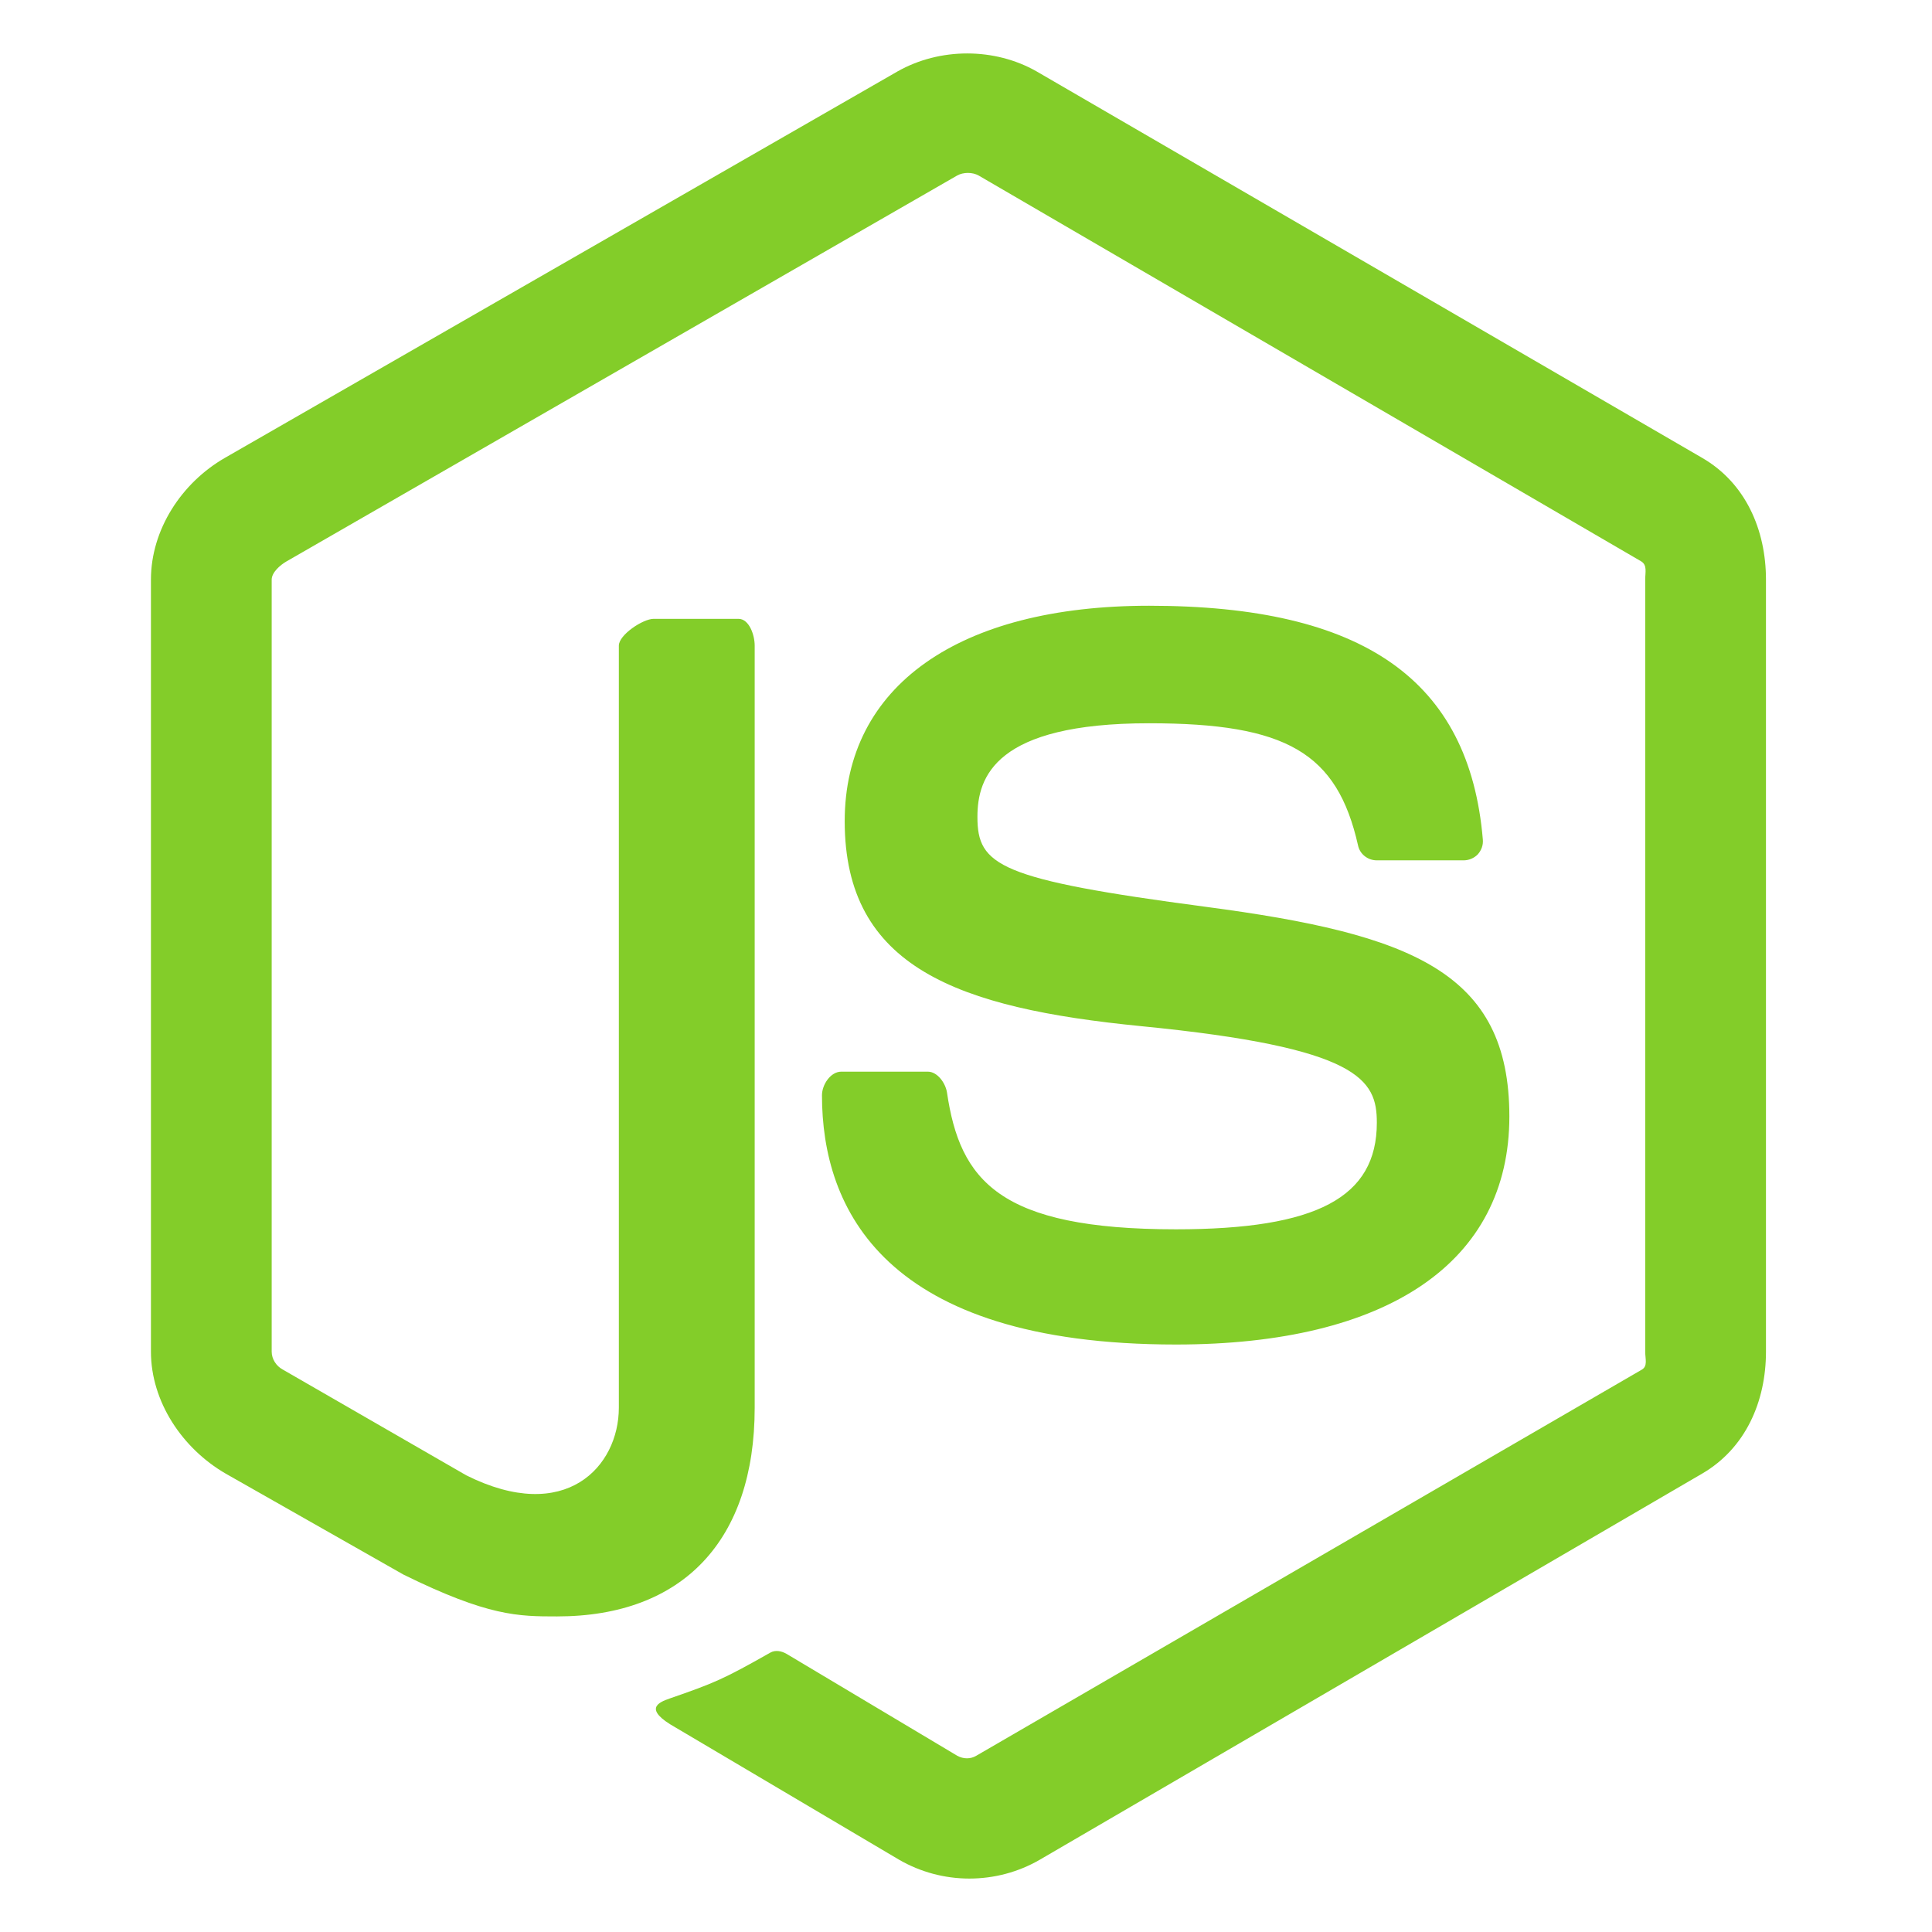
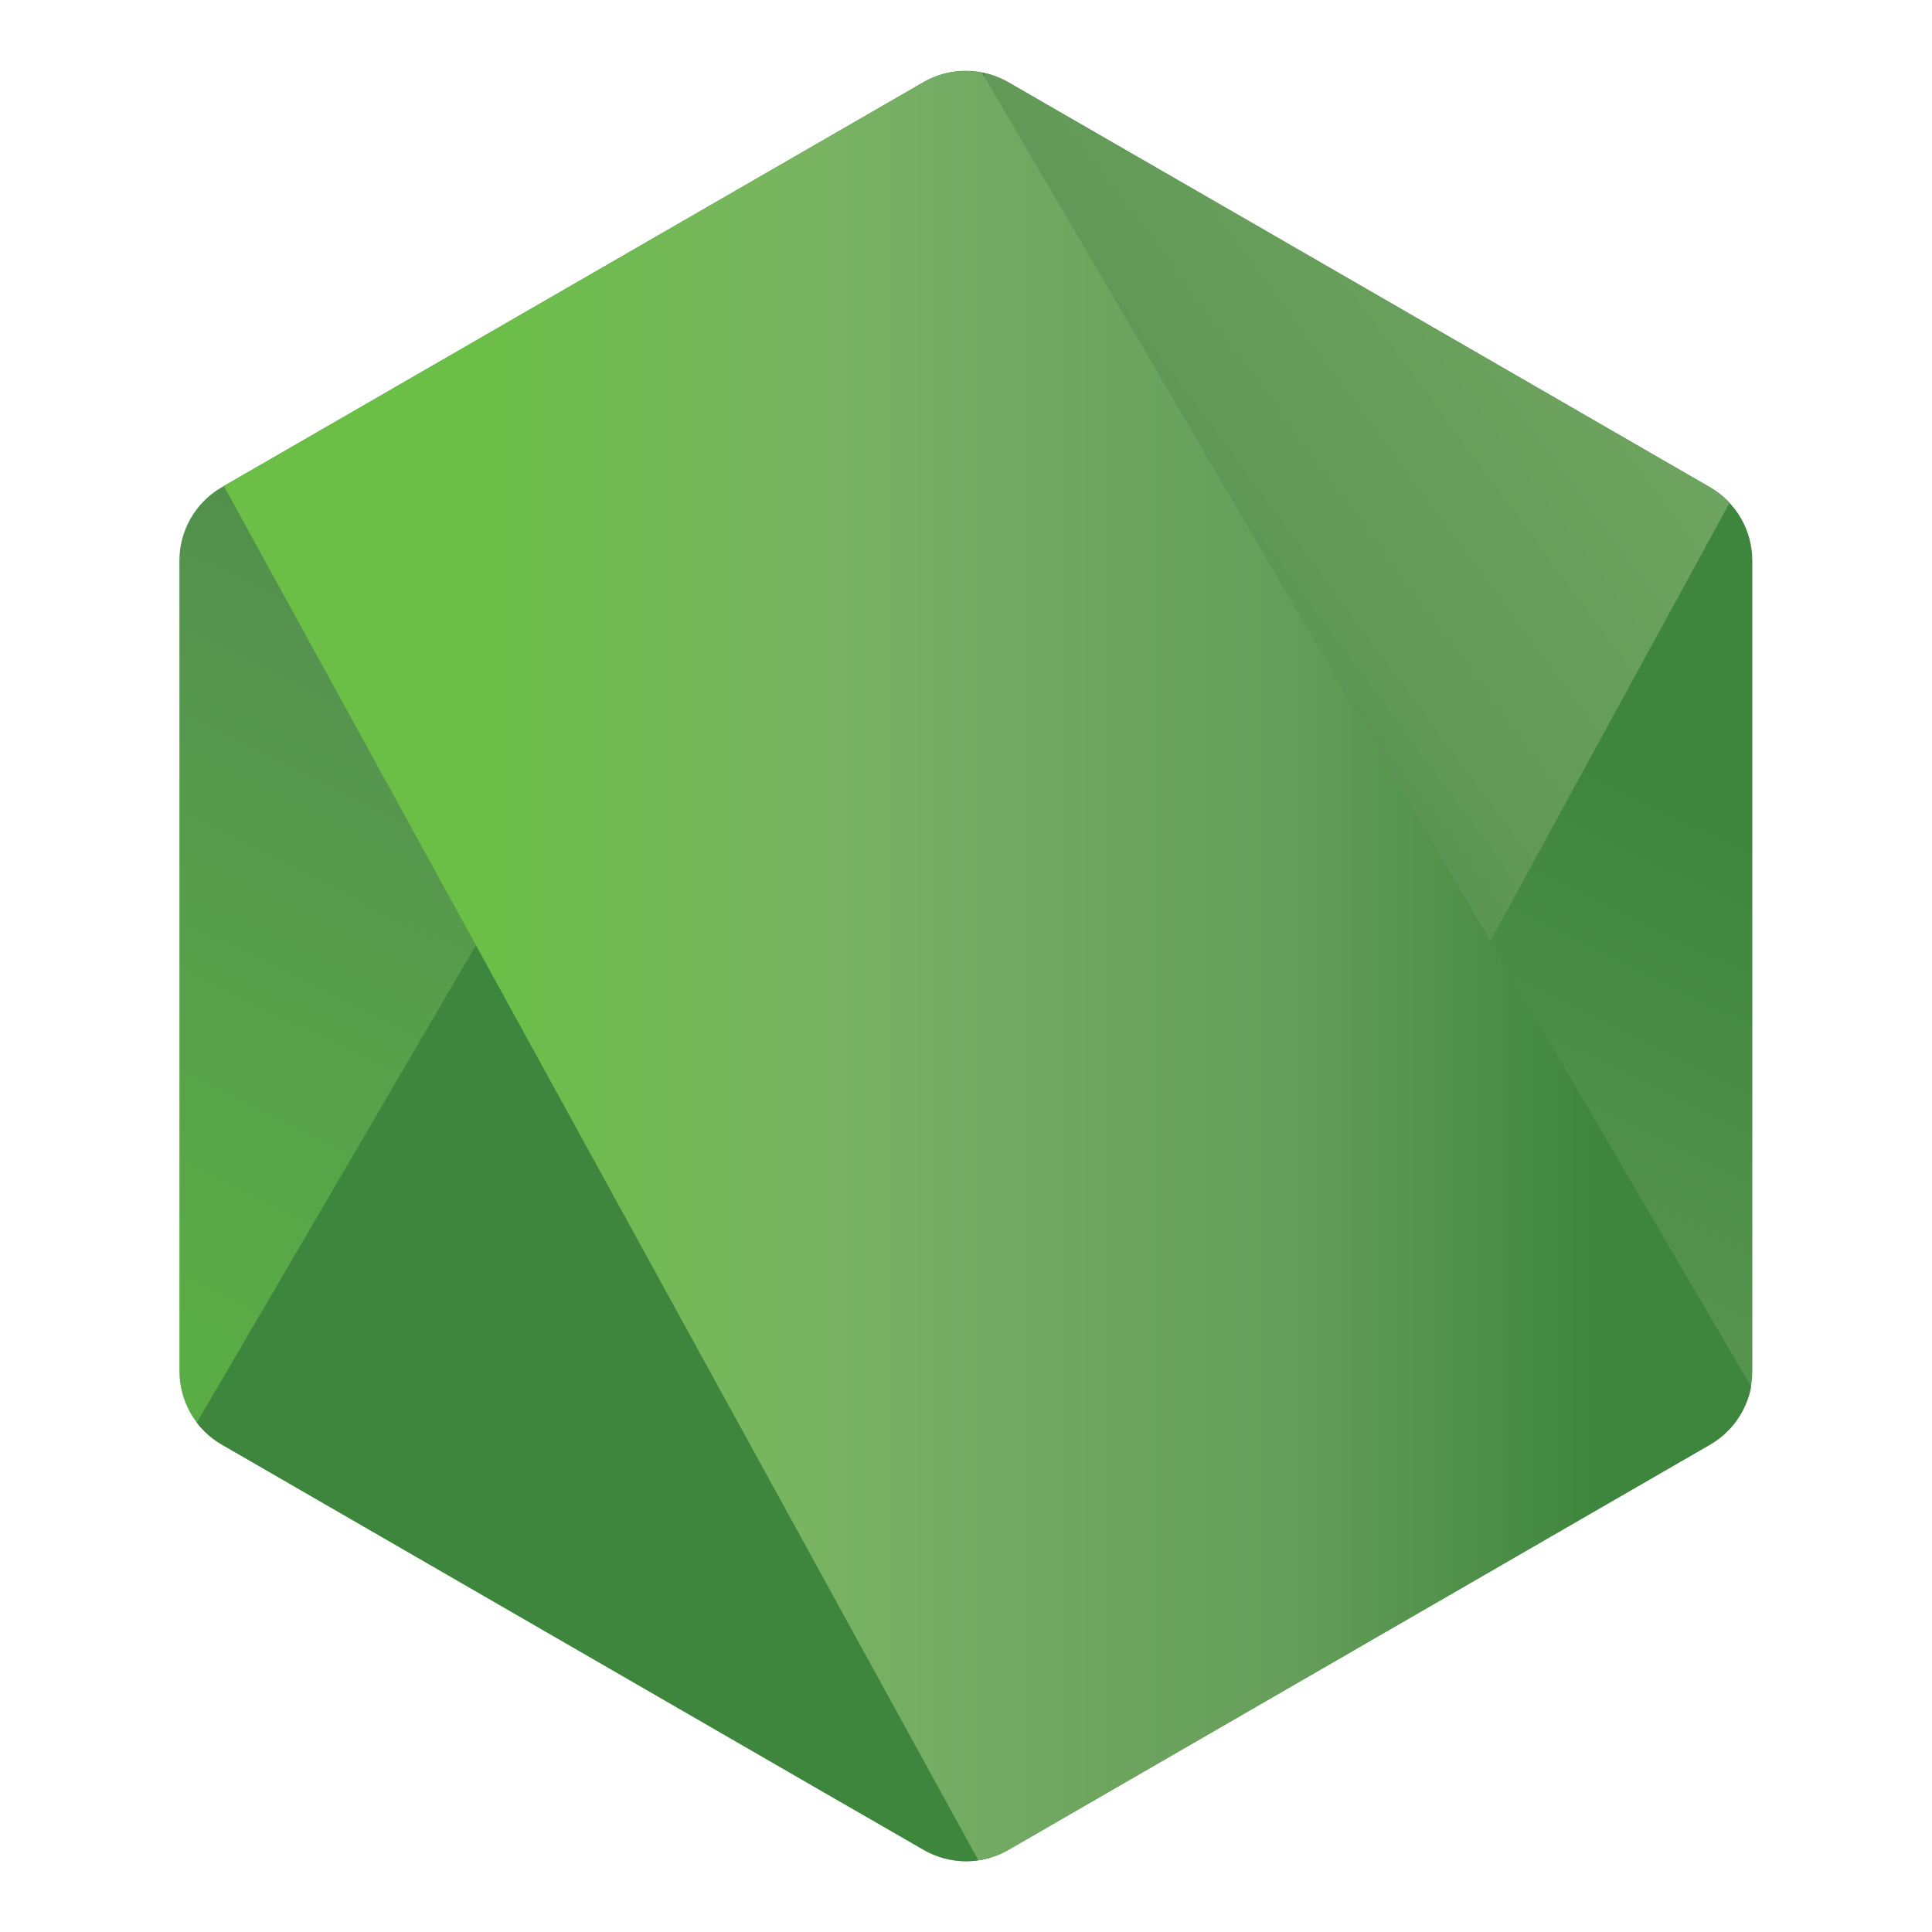
- <svg xmlns="http://www.w3.org/2000/svg" viewBox="0 0 128 128">
-   <path fill="#83CD29" d="M112.771 30.334L68.674 4.729c-2.781-1.584-6.402-1.584-9.205 0L14.901 30.334C12.031 31.985 10 35.088 10 38.407v51.142c0 3.319 2.084 6.423 4.954 8.083l11.775 6.688c5.628 2.772 7.617 2.772 10.178 2.772 8.333 0 13.093-5.039 13.093-13.828v-50.49c0-.713-.371-1.774-1.071-1.774h-5.623C42.594 41 41 42.061 41 42.773v50.49c0 3.896-3.524 7.773-10.11 4.48L18.723 90.73c-.424-.23-.723-.693-.723-1.181V38.407c0-.482.555-.966.982-1.213l44.424-25.561c.415-.235 1.025-.235 1.439 0l43.882 25.555c.42.253.272.722.272 1.219v51.142c0 .488.183.963-.232 1.198l-44.086 25.576c-.378.227-.847.227-1.261 0l-11.307-6.749c-.341-.198-.746-.269-1.073-.086-3.146 1.783-3.726 2.02-6.677 3.043-.726.253-1.797.692.41 1.929l14.798 8.754a9.294 9.294 0 004.647 1.246c1.642 0 3.25-.426 4.667-1.246l43.885-25.582c2.87-1.672 4.23-4.764 4.23-8.083V38.407c0-3.319-1.36-6.414-4.229-8.073zM77.91 81.445c-11.726 0-14.309-3.235-15.17-9.066-.1-.628-.633-1.379-1.272-1.379h-5.731c-.709 0-1.279.86-1.279 1.566 0 7.466 4.059 16.512 23.453 16.512 14.039 0 22.088-5.455 22.088-15.109 0-9.572-6.467-12.084-20.082-13.886-13.762-1.819-15.16-2.738-15.16-5.962 0-2.658 1.184-6.203 11.374-6.203 9.105 0 12.461 1.954 13.842 8.091.118.577.645.991 1.24.991h5.754c.354 0 .692-.143.94-.396.24-.272.367-.613.335-.979-.891-10.568-7.912-15.493-22.112-15.493-12.631 0-20.166 5.334-20.166 14.275 0 9.698 7.497 12.378 19.622 13.577 14.505 1.422 15.633 3.542 15.633 6.395 0 4.955-3.978 7.066-13.309 7.066z" />
+ <svg xmlns="http://www.w3.org/2000/svg" width="800px" height="800px" viewBox="-3.8 -1.5 40.921 40.921">
+   <defs>
+     <linearGradient id="b" x1="271.97" x2="211.104" y1="217.606" y2="341.772" gradientUnits="userSpaceOnUse">
+       <stop offset=".3" stop-color="#3e863d" />
+       <stop offset=".5" stop-color="#55934f" />
+       <stop offset=".8" stop-color="#5aad45" />
+     </linearGradient>
+     <linearGradient id="d" x1="186.484" x2="297.349" y1="321.381" y2="239.465" gradientUnits="userSpaceOnUse">
+       <stop offset=".57" stop-color="#3e863d" />
+       <stop offset=".72" stop-color="#619857" />
+       <stop offset="1" stop-color="#76ac64" />
+     </linearGradient>
+     <linearGradient id="f" x1="197.051" x2="288.72" y1="279.652" y2="279.652" gradientUnits="userSpaceOnUse">
+       <stop offset=".16" stop-color="#6bbf47" />
+       <stop offset=".38" stop-color="#79b461" />
+       <stop offset=".47" stop-color="#75ac64" />
+       <stop offset=".7" stop-color="#659e5a" />
+       <stop offset=".9" stop-color="#3e863d" />
+     </linearGradient>
+     <clipPath id="a">
+       <path d="m239.03 226.605-42.13 24.317a5.085 5.085 0 0 0-2.546 4.406v48.668c0 1.817.968 3.496 2.546 4.406l42.133 24.336a5.1 5.1 0 0 0 5.09 0l42.126-24.336a5.096 5.096 0 0 0 2.54-4.406v-48.668c0-1.816-.97-3.496-2.55-4.406l-42.12-24.317a5.123 5.123 0 0 0-5.1 0" />
+     </clipPath>
+     <clipPath id="c">
+       <path d="M195.398 307.086c.403.523.907.976 1.5 1.316l36.14 20.875 6.02 3.46c.9.52 1.926.74 2.934.665.336-.027.672-.09 1-.183l44.434-81.36c-.34-.37-.738-.68-1.184-.94l-27.586-15.93-14.582-8.39a5.318 5.318 0 0 0-1.32-.53zm0 0" />
+     </clipPath>
+     <clipPath id="e">
+       <path d="M241.066 225.953a5.14 5.14 0 0 0-2.035.652l-42.01 24.247 45.3 82.51c.63-.09 1.25-.3 1.81-.624l42.13-24.336a5.105 5.105 0 0 0 2.46-3.476l-46.18-78.89a5.29 5.29 0 0 0-1.03-.102l-.42.02" />
+     </clipPath>
+   </defs>
+   <g clip-path="url(#a)" transform="translate(-68.564 -79.701) scale(.35278)">
+     <path fill="url(#b)" d="m331.363 246.793-118.715-58.19-60.87 124.174L270.49 370.97zm0 0" />
+   </g>
+   <g clip-path="url(#c)" transform="translate(-68.564 -79.701) scale(.35278)">
+     <path fill="url(#d)" d="m144.07 264.004 83.825 113.453 110.86-81.906-83.83-113.45zm0 0" />
+   </g>
+   <g clip-path="url(#e)" transform="translate(-68.564 -79.701) scale(.35278)">
+     <path fill="url(#f)" d="M197.02 225.934v107.43h91.683v-107.43zm0 0" />
+   </g>
</svg>
